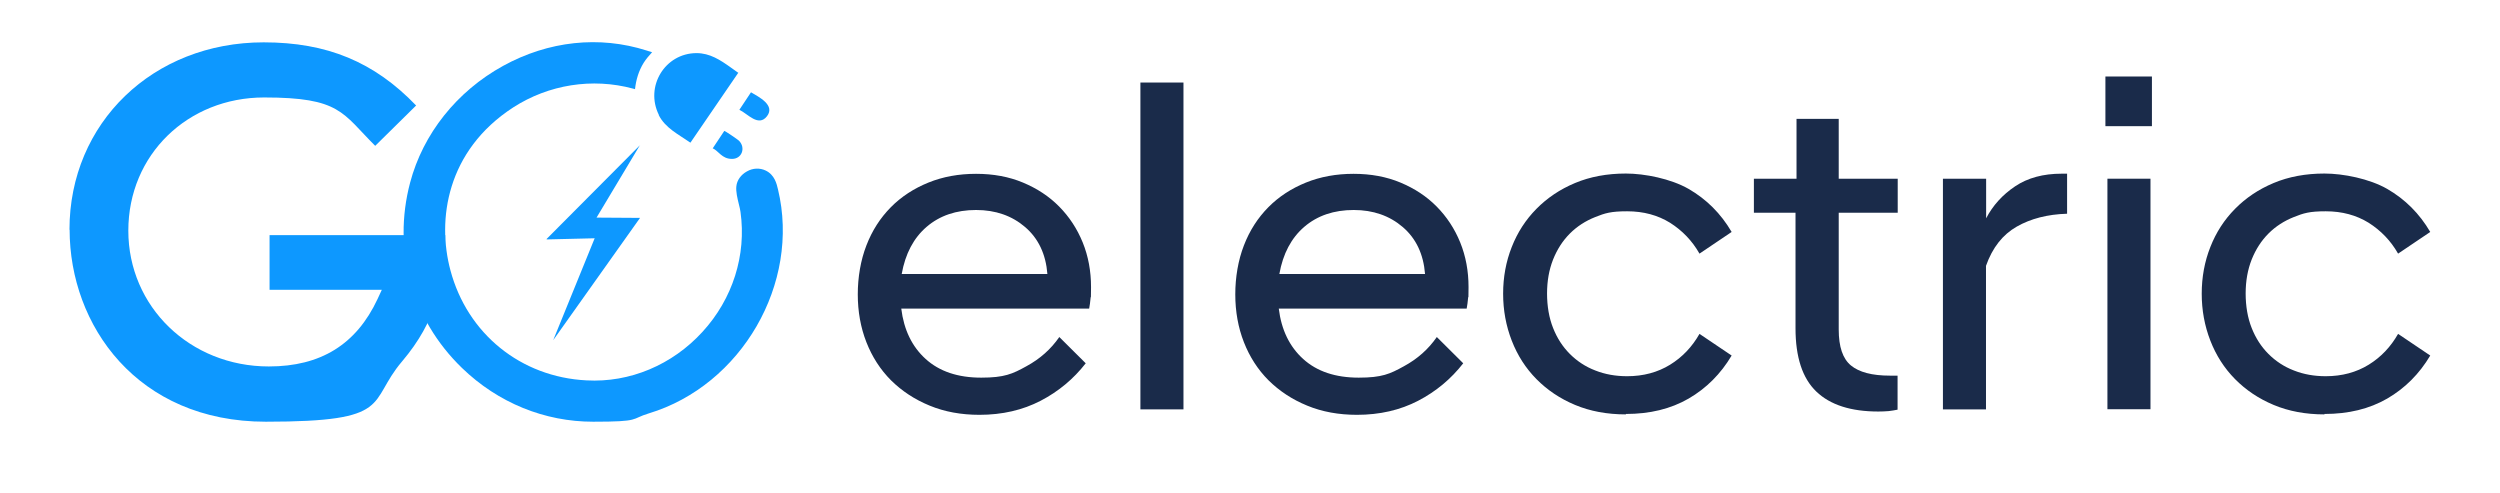
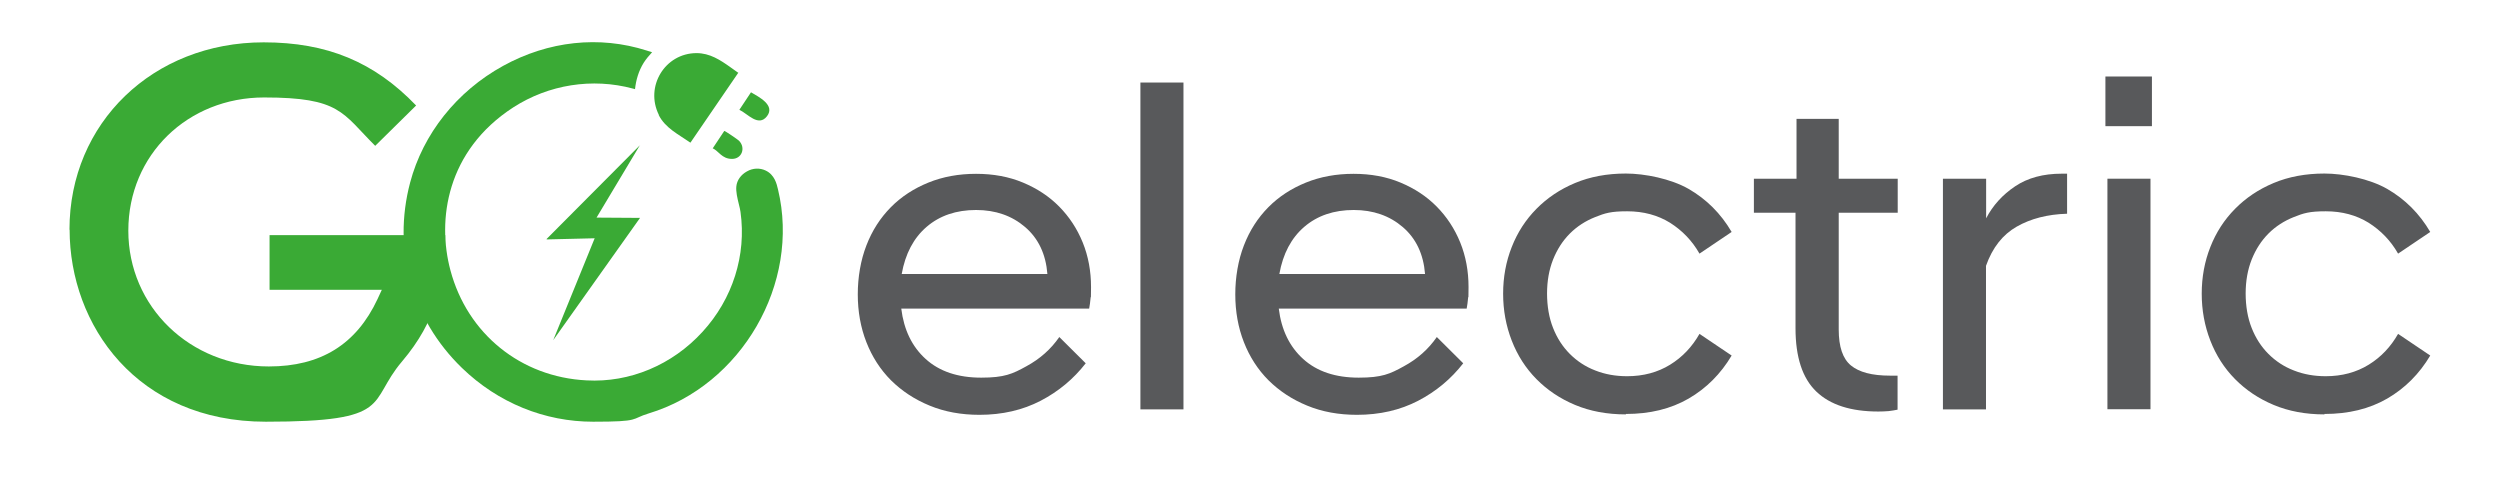
<svg xmlns="http://www.w3.org/2000/svg" id="Capa_1" version="1.1" viewBox="0 0 1741.7 343.4">
  <defs>
    <style>
      .st0 {
-         fill: #0d98ff;
+         fill: #3aaa35;
      }
      .st1 {
-         fill: #1a2b4a;
+         fill: #58595b;
      }
    </style>
  </defs>
  <path class="st0" d="M48.5,160c0,66.5,47,133.8,136.7,133.8s70.5-13.3,94.9-42c24-28.3,29.7-55,30.1-88h-122.4v38.1h78.2l-3,6.5c-14.8,31.6-39.6,46.9-75.7,46.9-54.9,0-97.9-41.6-97.9-94.6s41.5-92.8,94.6-92.8,54.3,10.7,77.4,33.7l28.5-28.1c-29.2-30.4-62.1-44-106.2-44-77.1,0-135.3,56.1-135.3,130.5Z" />
  <g>
    <path class="st1" d="M682.4,289c-12.7,0-24.3-2.1-34.7-6.4-10.5-4.3-19.4-10.2-26.9-17.6-7.5-7.5-13.2-16.4-17.2-26.6s-6-21.4-6-33.3,2-23.8,6-34.1c4-10.4,9.7-19.2,17-26.6,7.3-7.4,16.1-13.1,26.2-17.2,10.1-4.1,21.2-6.1,33.2-6.1s22.9,2,32.7,6.1c9.8,4.1,18.2,9.6,25.2,16.7,7,7.1,12.5,15.4,16.4,25,3.9,9.6,5.8,20,5.8,31.1s-.1,4.9-.3,7.5c-.2,2.7-.6,5.2-1,7.5h-130.9c1.8,14.8,7.5,26.5,17,35.1,9.6,8.7,22.5,13,38.7,13s21.8-2.6,31.4-7.9c9.6-5.2,17.2-12,23-20.4l18.4,18.3c-8.5,10.9-18.9,19.6-31.4,26.1-12.5,6.5-26.7,9.8-42.7,9.8ZM680,146.3c-13.8,0-25.3,3.9-34.4,11.7-9.1,7.8-14.9,18.8-17.4,32.9h101.5c-1.1-13.9-6.3-24.8-15.5-32.7-9.2-7.9-20.6-11.9-34.2-11.9Z" />
    <path class="st1" d="M794.5,57.5h30v227.7h-30V57.5Z" />
    <path class="st1" d="M945.4,289c-12.7,0-24.3-2.1-34.7-6.4-10.5-4.3-19.4-10.2-26.9-17.6-7.5-7.5-13.2-16.4-17.2-26.6s-6-21.4-6-33.3,2-23.8,6-34.1c4-10.4,9.7-19.2,17-26.6s16.1-13.1,26.2-17.2c10.1-4.1,21.2-6.1,33.2-6.1s22.9,2,32.7,6.1c9.8,4.1,18.2,9.6,25.2,16.7,7,7.1,12.5,15.4,16.4,25,3.9,9.6,5.8,20,5.8,31.1s-.1,4.9-.3,7.5c-.2,2.7-.6,5.2-1,7.5h-130.9c1.8,14.8,7.5,26.5,17,35.1,9.6,8.7,22.5,13,38.7,13s21.8-2.6,31.4-7.9c9.6-5.2,17.2-12,23-20.4l18.4,18.3c-8.5,10.9-18.9,19.6-31.4,26.1-12.5,6.5-26.7,9.8-42.7,9.8ZM943.1,146.3c-13.8,0-25.3,3.9-34.4,11.7-9.1,7.8-14.9,18.8-17.4,32.9h101.5c-1.1-13.9-6.3-24.8-15.5-32.7-9.2-7.9-20.6-11.9-34.2-11.9Z" />
    <path class="st1" d="M1132.7,288.7c-13.1,0-24.9-2.2-35.4-6.6-10.5-4.4-19.4-10.4-26.9-18-7.5-7.6-13.2-16.5-17.2-26.8s-6-21.2-6-32.7,2-22.4,6-32.5c4-10.2,9.7-19,17.2-26.6,7.5-7.6,16.4-13.6,26.9-18,10.5-4.4,22.3-6.6,35.4-6.6s31.3,3.6,43.7,10.7c12.5,7.2,22.5,17.2,30,30l-22.4,15.1c-5.1-9-12-16.1-20.5-21.5-8.6-5.3-18.5-8-29.9-8s-15.4,1.3-22.2,4c-6.8,2.7-12.7,6.5-17.7,11.5-5,5-8.9,11.1-11.7,18.1-2.8,7.1-4.2,15-4.2,23.7s1.4,17,4.2,24c2.8,7.1,6.7,13.1,11.7,18.1,5,5,10.9,8.9,17.7,11.5,6.8,2.7,14.2,4,22.2,4,11.3,0,21.3-2.7,29.9-8,8.6-5.3,15.4-12.5,20.5-21.5l22.4,15.1c-7.6,12.8-17.6,22.8-30,30-12.5,7.2-27,10.7-43.7,10.7Z" />
    <path class="st1" d="M1308.6,286.7c-19.1,0-33.5-4.6-43.2-13.9-9.7-9.3-14.5-24-14.5-44.1v-80.5h-29v-23.7h29.7v-41.7h29.4v41.7h41.1v23.7h-41.1v81.4c0,12,2.8,20.3,8.5,25,5.7,4.7,14.7,7.1,27.2,7.1h5.3v23.7c-1.8.4-3.8.7-6.2,1-2.3.2-4.7.3-7.2.3Z" />
    <path class="st1" d="M1353.7,124.5h30v27.6c4.7-9,11.4-16.4,20.2-22.3,8.8-5.9,19.6-8.8,32.5-8.8h3.7v27.9c-13.6.4-25.3,3.4-35.1,9-9.8,5.6-16.9,14.6-21.4,27.3v100h-30V124.5Z" />
    <path class="st1" d="M1466.8,53.3h32.4v34.6h-32.4v-34.6ZM1468.2,124.5h30v160.6h-30V124.5Z" />
    <path class="st1" d="M1619.4,288.7c-13.1,0-24.9-2.2-35.4-6.6-10.5-4.4-19.4-10.4-26.9-18-7.5-7.6-13.2-16.5-17.2-26.8s-6-21.2-6-32.7,2-22.4,6-32.5c4-10.2,9.7-19,17.2-26.6,7.5-7.6,16.4-13.6,26.9-18,10.5-4.4,22.3-6.6,35.4-6.6s31.3,3.6,43.7,10.7c12.5,7.2,22.5,17.2,30,30l-22.4,15.1c-5.1-9-12-16.1-20.5-21.5-8.6-5.3-18.5-8-29.9-8s-15.4,1.3-22.2,4c-6.8,2.7-12.7,6.5-17.7,11.5-5,5-8.9,11.1-11.7,18.1-2.8,7.1-4.2,15-4.2,23.7s1.4,17,4.2,24c2.8,7.1,6.7,13.1,11.7,18.1,5,5,10.9,8.9,17.7,11.5,6.8,2.7,14.2,4,22.2,4,11.3,0,21.3-2.7,29.9-8,8.6-5.3,15.4-12.5,20.5-21.5l22.4,15.1c-7.6,12.8-17.6,22.8-30,30-12.5,7.2-27,10.7-43.7,10.7Z" />
  </g>
  <path class="st0" d="M458.9,80.1c4.6,9.2,14.1,13.7,22.1,19.3l33-48.2c.1-.9,2.4,1-4.9-4.2-7.3-5.2-14.5-10-23.9-10h0c-22,.1-36,23.3-26.2,43Z" />
  <path class="st0" d="M515.1,76.5l8.1-12.2c5.4,3.2,17,8.9,11.2,16.6-6,7.9-13.6-1.8-19.3-4.4h0Z" />
  <path class="st0" d="M496.5,103.4l8.1-12.2c.6,0,9.4,6,10.2,6.8,4.9,4.9,2.1,12.8-4.9,12.7-7,0-9.3-5.6-13.4-7.4h0Z" />
  <path class="st0" d="M542,131.9c-.9-3.8-2.3-10.1-8.6-13.1-4-1.9-8.8-1.8-13,.6-4.2,2.3-7,6.2-7.4,10.4-.4,3.6.7,8.3,1.8,12.7.5,1.9.9,3.8,1.1,5.2,4.2,30-5.4,60.5-26.5,83.5-21,23-50.6,35.5-80.8,33.8-45.7-2.3-83-32.4-94.8-76.7-9.4-35-2.8-83.3,43.8-113.5,24.7-15.9,55-20.7,83.3-13.1l1.5.4c.7-6.4,2.5-12.6,6-18.3,1.7-2.7,3.8-5.1,5.9-7.4l-3.8-1.2c-32.9-10.5-68.4-6.7-100,10.7-32.2,17.7-55.8,47.3-64.8,81.4-12.4,46.9,1.1,95.1,36.1,129,25.3,24.5,57.8,37.5,91.4,37.5s25.9-1.9,38.8-5.8c64.5-19.5,105.8-90.5,90-156.1Z" />
  <path class="st0" d="M445.9,101l-30.3,50.6,30.3.2-60.5,85.2,28.9-71-33.2.8s-.4,0-.3-.3l65.2-65.5h0Z" />
</svg>
